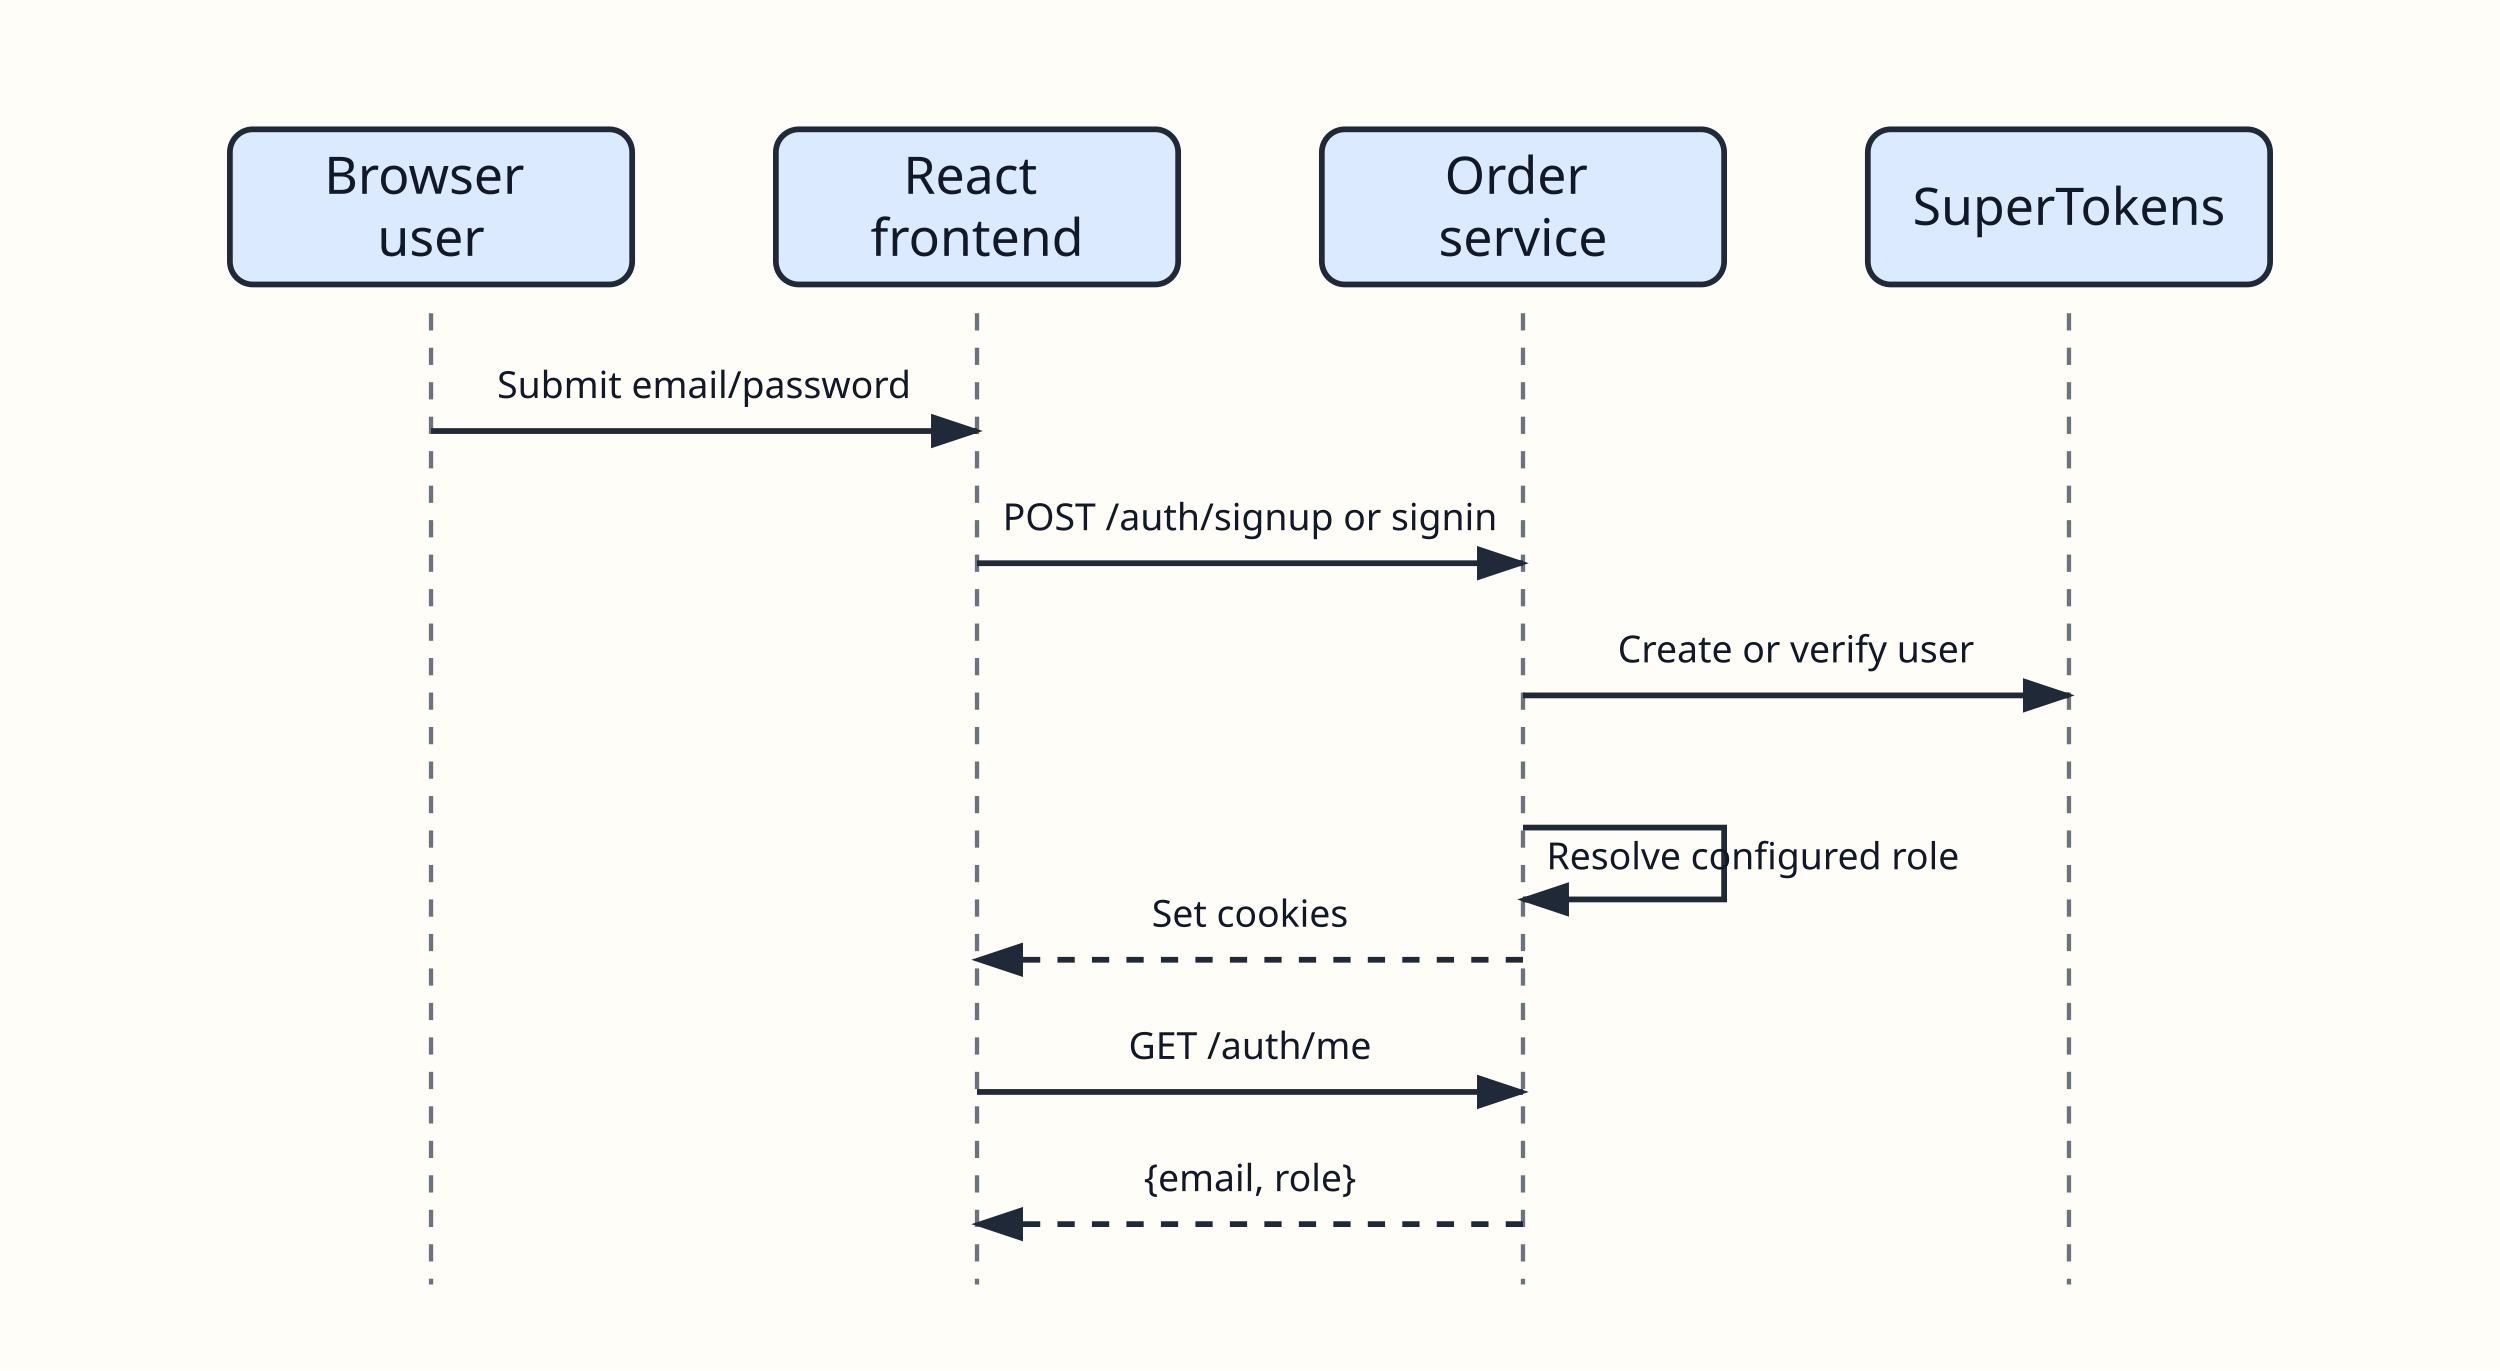
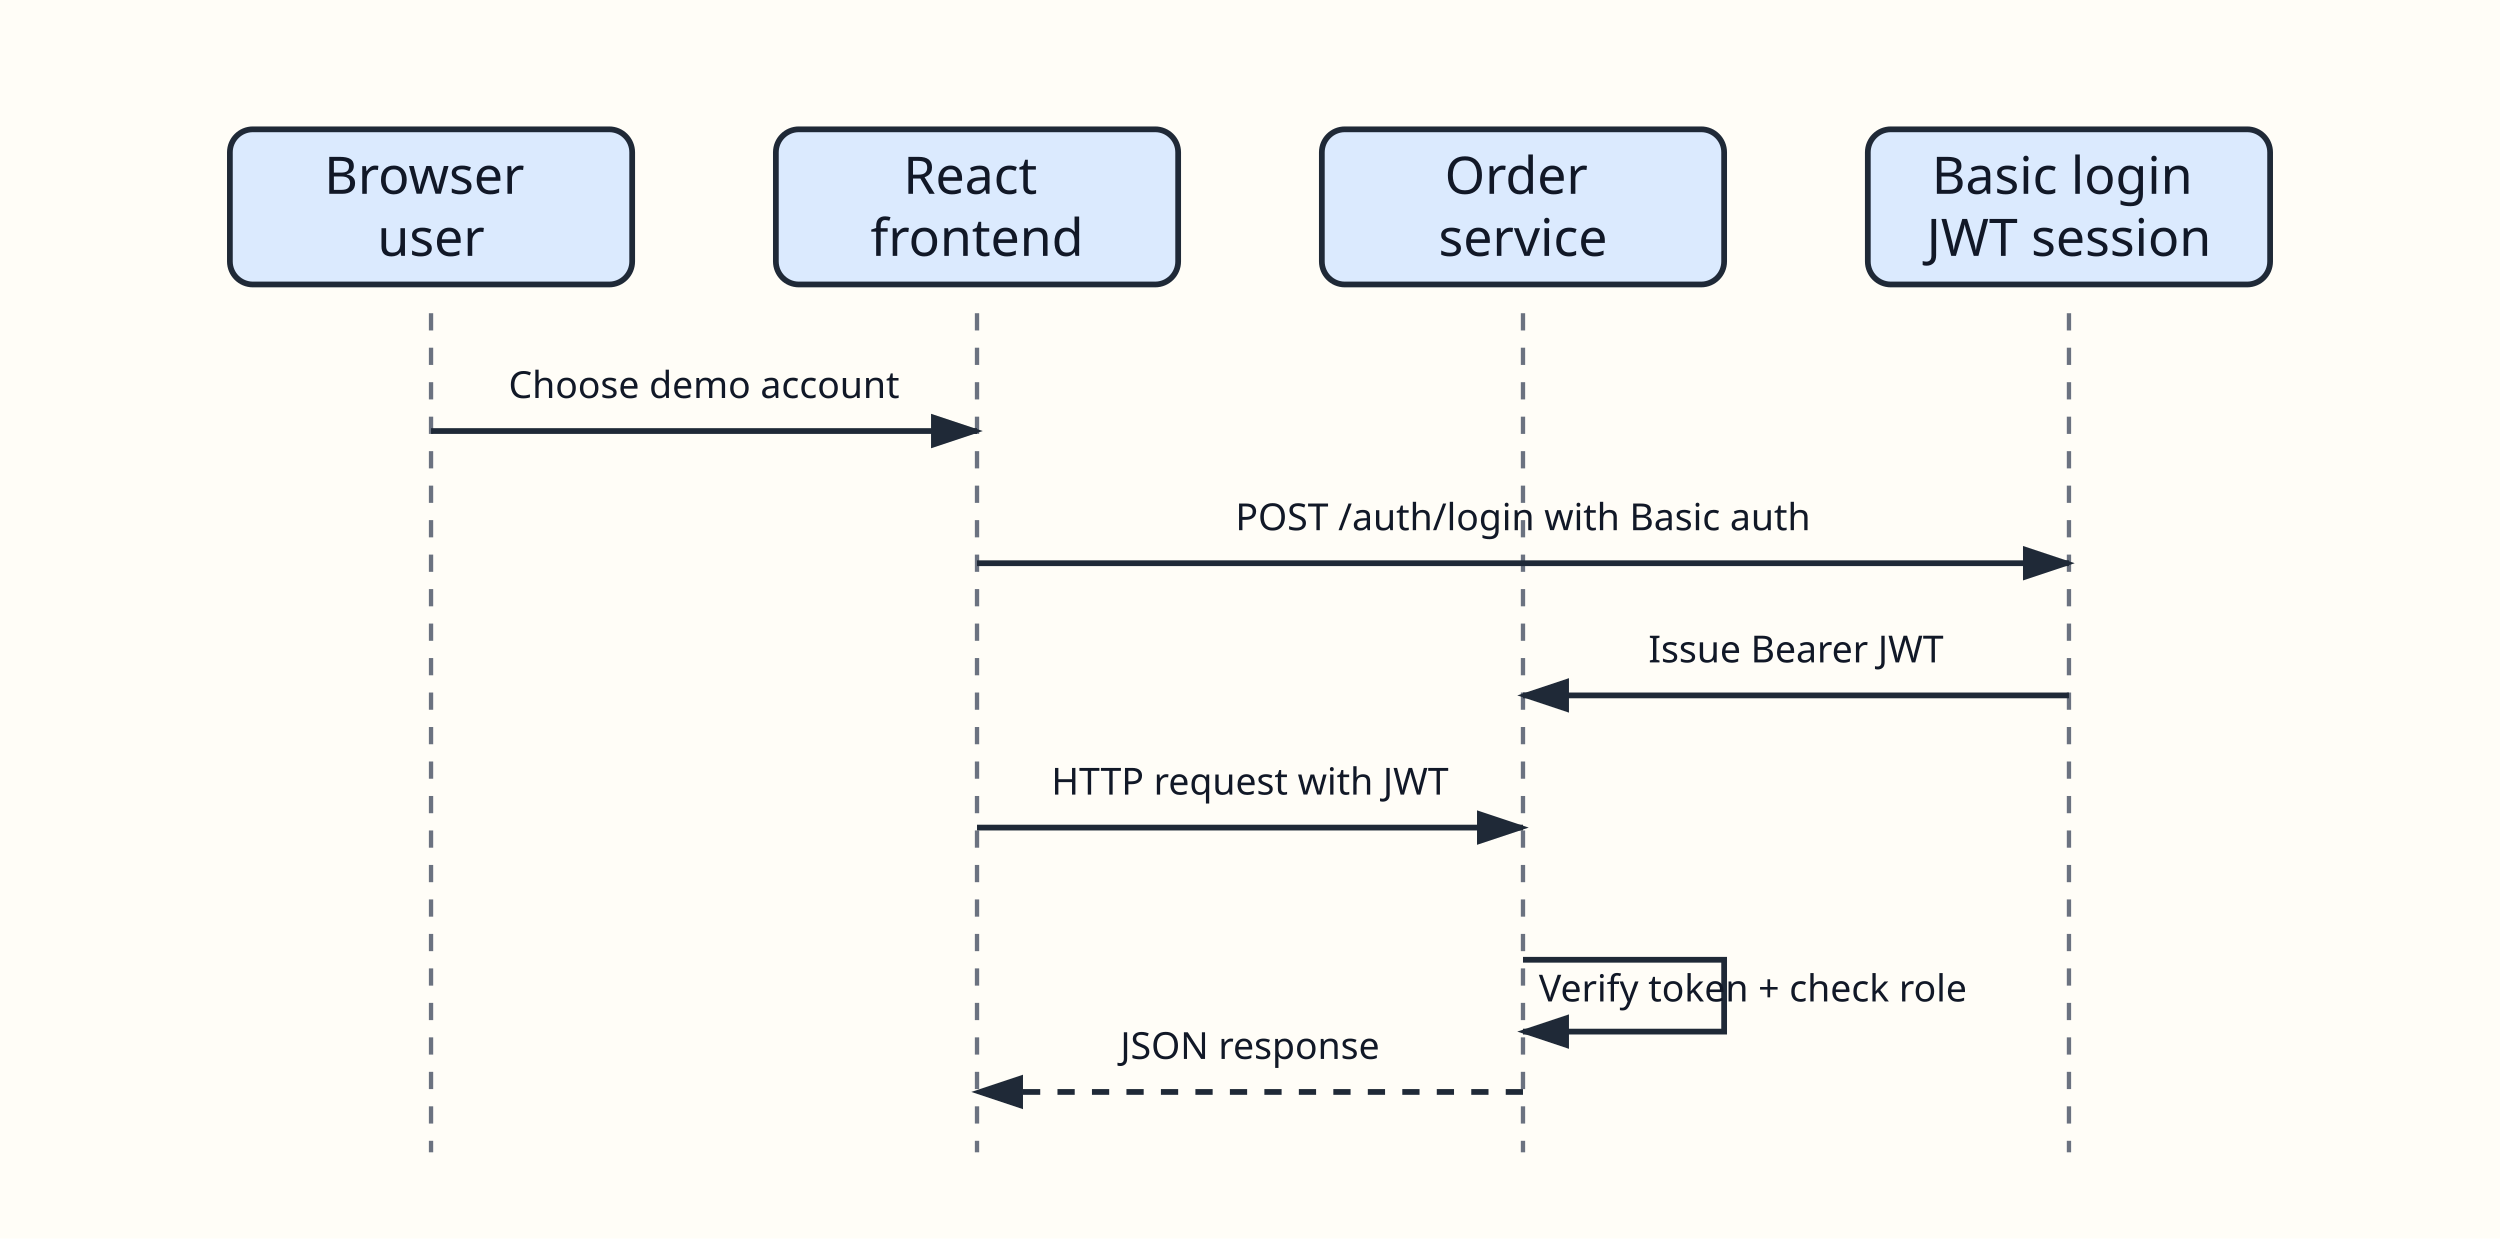
- <svg xmlns="http://www.w3.org/2000/svg" width="870" height="477" viewBox="0 0 870 477" role="img">
+ <svg xmlns="http://www.w3.org/2000/svg" width="870" height="431" viewBox="0 0 870 431" role="img">
  <defs>
    <marker id="arrow" markerWidth="10" markerHeight="10" refX="8" refY="3" orient="auto" markerUnits="strokeWidth">
      <path d="M0,0 L0,6 L9,3 z" fill="#1f2937" />
    </marker>
  </defs>
  <rect width="100%" height="100%" fill="#fffdf7" />
  <rect x="80" y="45" width="140" height="54" rx="8" fill="#dbeafe" stroke="#1f2937" stroke-width="2" />
  <text x="150" y="61.2" text-anchor="middle" dominant-baseline="middle" font-family="Virgil, Segoe Print, Comic Sans MS, sans-serif" font-size="18" fill="#111827">
    <tspan x="150" dy="0">Browser</tspan>
    <tspan x="150" dy="21.6">user</tspan>
  </text>
-   <line x1="150" y1="109" x2="150" y2="447" stroke="#6b7280" stroke-width="1.5" stroke-dasharray="6 6" />
+   <line x1="150" y1="109" x2="150" y2="401" stroke="#6b7280" stroke-width="1.5" stroke-dasharray="6 6" />
  <rect x="270" y="45" width="140" height="54" rx="8" fill="#dbeafe" stroke="#1f2937" stroke-width="2" />
  <text x="340" y="61.2" text-anchor="middle" dominant-baseline="middle" font-family="Virgil, Segoe Print, Comic Sans MS, sans-serif" font-size="18" fill="#111827">
    <tspan x="340" dy="0">React</tspan>
    <tspan x="340" dy="21.6">frontend</tspan>
  </text>
-   <line x1="340" y1="109" x2="340" y2="447" stroke="#6b7280" stroke-width="1.5" stroke-dasharray="6 6" />
+   <line x1="340" y1="109" x2="340" y2="401" stroke="#6b7280" stroke-width="1.5" stroke-dasharray="6 6" />
  <rect x="460" y="45" width="140" height="54" rx="8" fill="#dbeafe" stroke="#1f2937" stroke-width="2" />
  <text x="530" y="61.2" text-anchor="middle" dominant-baseline="middle" font-family="Virgil, Segoe Print, Comic Sans MS, sans-serif" font-size="18" fill="#111827">
    <tspan x="530" dy="0">Order</tspan>
    <tspan x="530" dy="21.6">service</tspan>
  </text>
-   <line x1="530" y1="109" x2="530" y2="447" stroke="#6b7280" stroke-width="1.5" stroke-dasharray="6 6" />
+   <line x1="530" y1="109" x2="530" y2="401" stroke="#6b7280" stroke-width="1.5" stroke-dasharray="6 6" />
  <rect x="650" y="45" width="140" height="54" rx="8" fill="#dbeafe" stroke="#1f2937" stroke-width="2" />
-   <text x="720" y="72" text-anchor="middle" dominant-baseline="middle" font-family="Virgil, Segoe Print, Comic Sans MS, sans-serif" font-size="18" fill="#111827">
-     <tspan x="720" dy="0">SuperTokens</tspan>
+   <text x="720" y="61.2" text-anchor="middle" dominant-baseline="middle" font-family="Virgil, Segoe Print, Comic Sans MS, sans-serif" font-size="18" fill="#111827">
+     <tspan x="720" dy="0">Basic login</tspan>
+     <tspan x="720" dy="21.6">JWT session</tspan>
  </text>
-   <line x1="720" y1="109" x2="720" y2="447" stroke="#6b7280" stroke-width="1.5" stroke-dasharray="6 6" />
+   <line x1="720" y1="109" x2="720" y2="401" stroke="#6b7280" stroke-width="1.5" stroke-dasharray="6 6" />
  <line x1="150" y1="150" x2="340" y2="150" stroke="#1f2937" stroke-width="2" marker-end="url(#arrow)" />
  <text x="245" y="134" text-anchor="middle" dominant-baseline="middle" font-family="Virgil, Segoe Print, Comic Sans MS, sans-serif" font-size="13" fill="#111827">
-     <tspan x="245" dy="0">Submit email/password</tspan>
+     <tspan x="245" dy="0">Choose demo account</tspan>
  </text>
-   <line x1="340" y1="196" x2="530" y2="196" stroke="#1f2937" stroke-width="2" marker-end="url(#arrow)" />
-   <text x="435" y="180" text-anchor="middle" dominant-baseline="middle" font-family="Virgil, Segoe Print, Comic Sans MS, sans-serif" font-size="13" fill="#111827">
-     <tspan x="435" dy="0">POST /auth/signup or signin</tspan>
+   <line x1="340" y1="196" x2="720" y2="196" stroke="#1f2937" stroke-width="2" marker-end="url(#arrow)" />
+   <text x="530" y="180" text-anchor="middle" dominant-baseline="middle" font-family="Virgil, Segoe Print, Comic Sans MS, sans-serif" font-size="13" fill="#111827">
+     <tspan x="530" dy="0">POST /auth/login with Basic auth</tspan>
  </text>
-   <line x1="530" y1="242" x2="720" y2="242" stroke="#1f2937" stroke-width="2" marker-end="url(#arrow)" />
+   <line x1="720" y1="242" x2="530" y2="242" stroke="#1f2937" stroke-width="2" marker-end="url(#arrow)" />
  <text x="625" y="226" text-anchor="middle" dominant-baseline="middle" font-family="Virgil, Segoe Print, Comic Sans MS, sans-serif" font-size="13" fill="#111827">
-     <tspan x="625" dy="0">Create or verify user</tspan>
+     <tspan x="625" dy="0">Issue Bearer JWT</tspan>
  </text>
-   <path d="M 530 288 h 70 v 25 h -70" fill="none" stroke="#1f2937" stroke-width="2" marker-end="url(#arrow)" />
-   <text x="610" y="298" text-anchor="middle" dominant-baseline="middle" font-family="Virgil, Segoe Print, Comic Sans MS, sans-serif" font-size="13" fill="#111827">
-     <tspan x="610" dy="0">Resolve configured role</tspan>
+   <line x1="340" y1="288" x2="530" y2="288" stroke="#1f2937" stroke-width="2" marker-end="url(#arrow)" />
+   <text x="435" y="272" text-anchor="middle" dominant-baseline="middle" font-family="Virgil, Segoe Print, Comic Sans MS, sans-serif" font-size="13" fill="#111827">
+     <tspan x="435" dy="0">HTTP request with JWT</tspan>
  </text>
-   <line x1="530" y1="334" x2="340" y2="334" stroke="#1f2937" stroke-width="2" stroke-dasharray="6 6" marker-end="url(#arrow)" />
-   <text x="435" y="318" text-anchor="middle" dominant-baseline="middle" font-family="Virgil, Segoe Print, Comic Sans MS, sans-serif" font-size="13" fill="#111827">
-     <tspan x="435" dy="0">Set cookies</tspan>
+   <path d="M 530 334 h 70 v 25 h -70" fill="none" stroke="#1f2937" stroke-width="2" marker-end="url(#arrow)" />
+   <text x="610" y="344" text-anchor="middle" dominant-baseline="middle" font-family="Virgil, Segoe Print, Comic Sans MS, sans-serif" font-size="13" fill="#111827">
+     <tspan x="610" dy="0">Verify token + check role</tspan>
  </text>
-   <line x1="340" y1="380" x2="530" y2="380" stroke="#1f2937" stroke-width="2" marker-end="url(#arrow)" />
+   <line x1="530" y1="380" x2="340" y2="380" stroke="#1f2937" stroke-width="2" stroke-dasharray="6 6" marker-end="url(#arrow)" />
  <text x="435" y="364" text-anchor="middle" dominant-baseline="middle" font-family="Virgil, Segoe Print, Comic Sans MS, sans-serif" font-size="13" fill="#111827">
-     <tspan x="435" dy="0">GET /auth/me</tspan>
-   </text>
-   <line x1="530" y1="426" x2="340" y2="426" stroke="#1f2937" stroke-width="2" stroke-dasharray="6 6" marker-end="url(#arrow)" />
-   <text x="435" y="410" text-anchor="middle" dominant-baseline="middle" font-family="Virgil, Segoe Print, Comic Sans MS, sans-serif" font-size="13" fill="#111827">
-     <tspan x="435" dy="0">{email, role}</tspan>
+     <tspan x="435" dy="0">JSON response</tspan>
  </text>
</svg>
